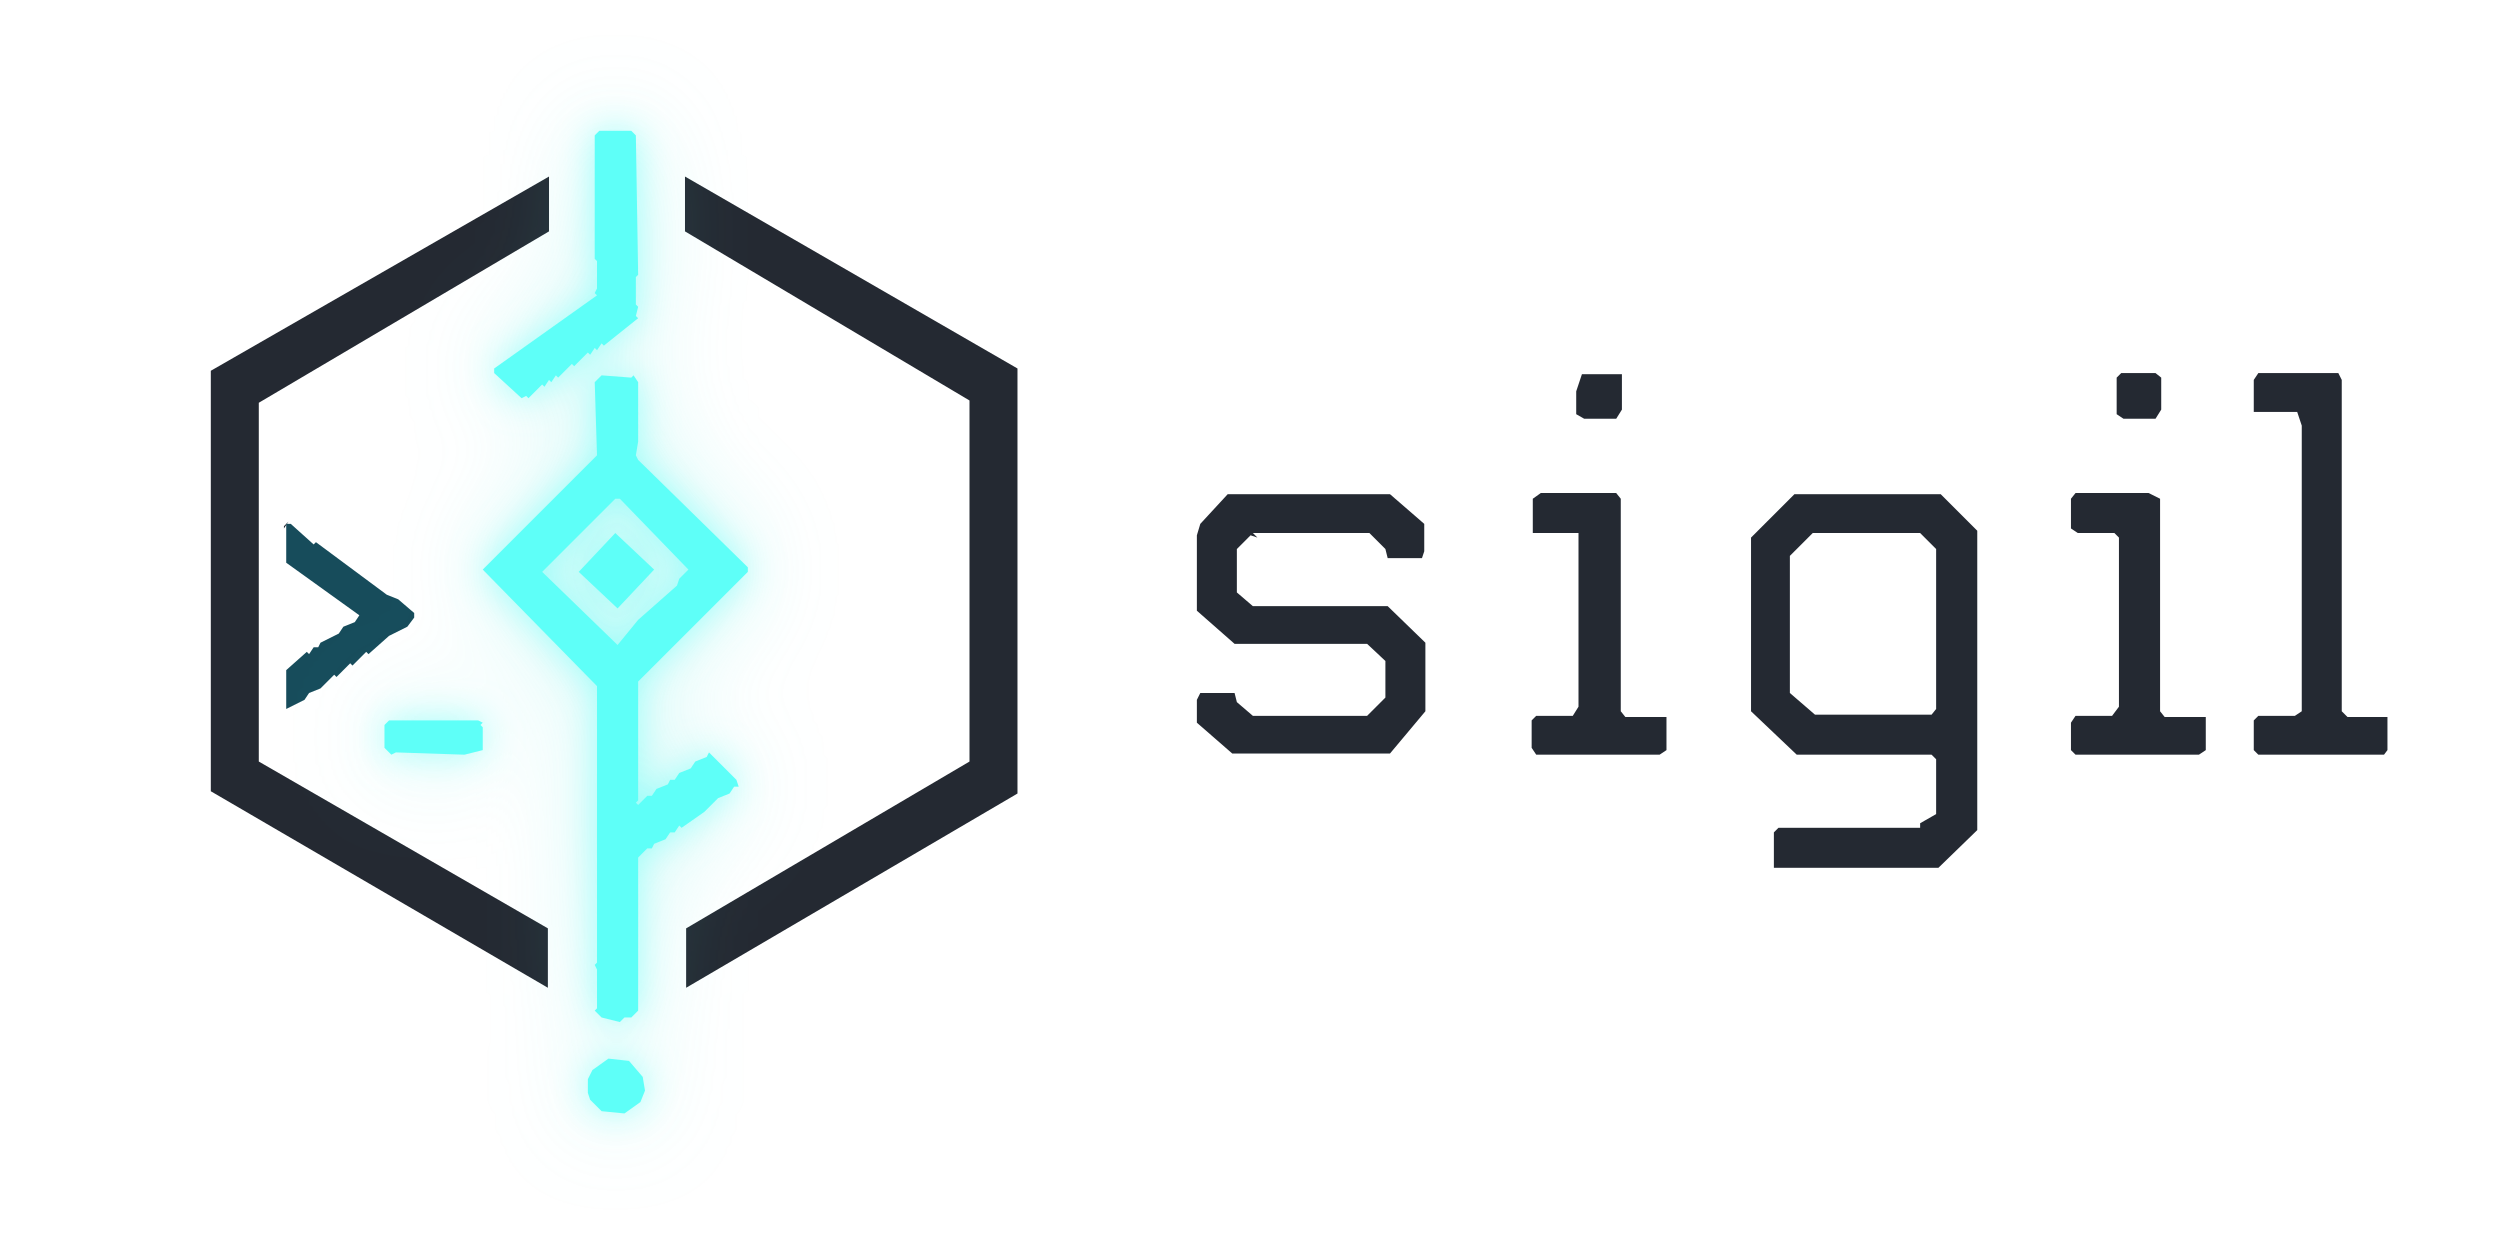
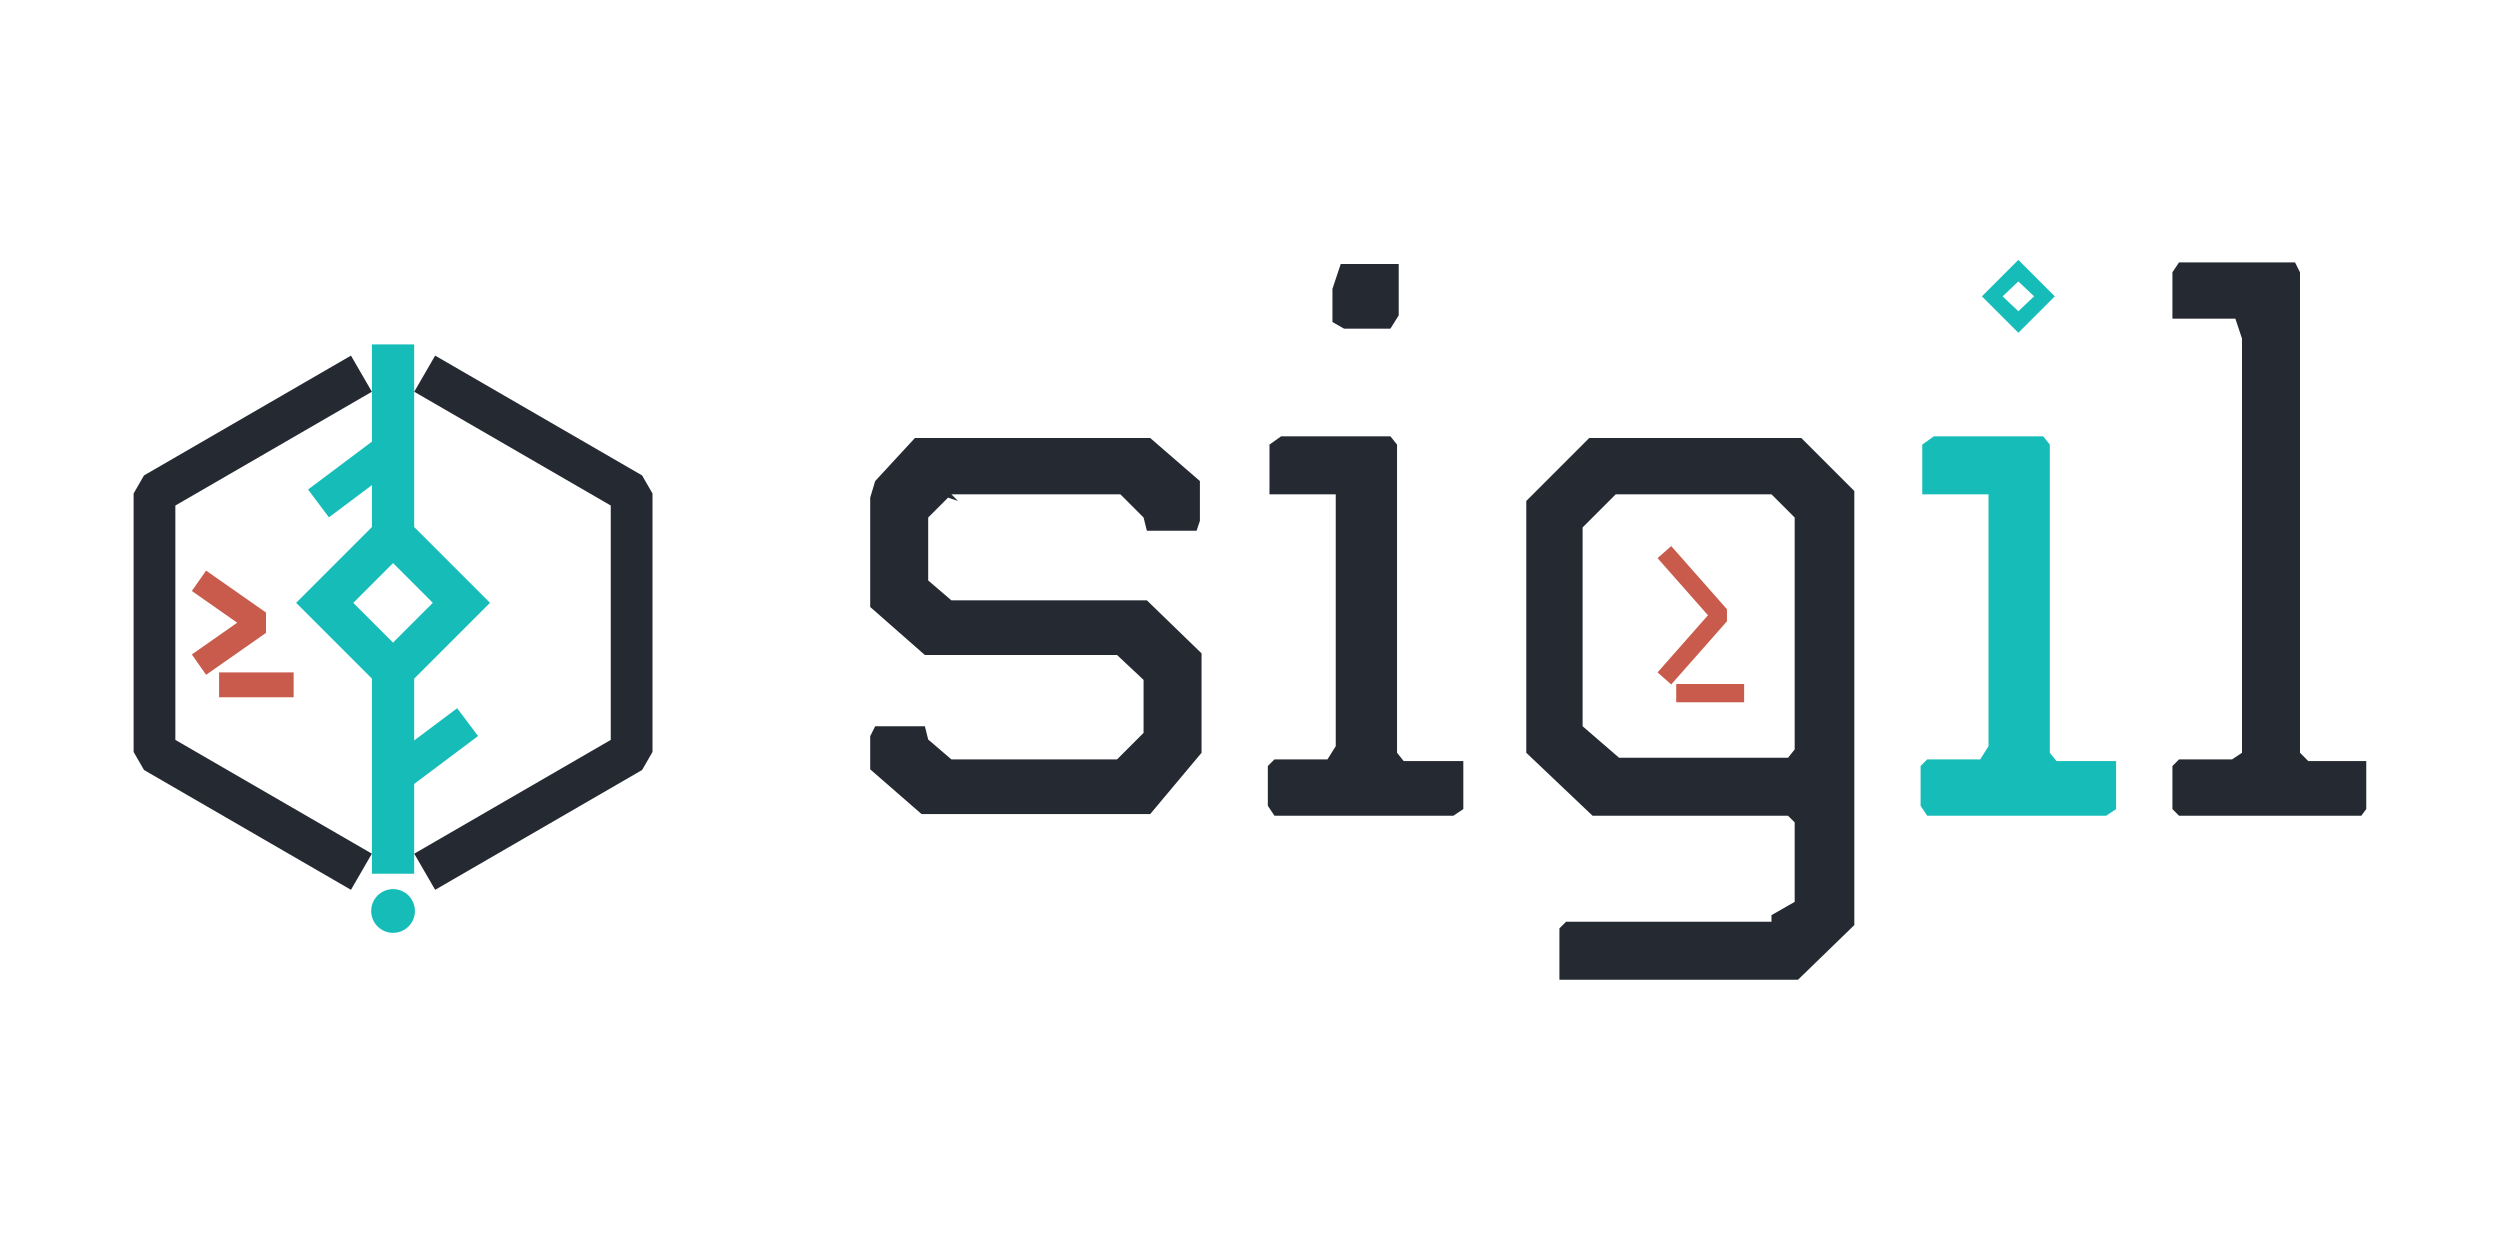
- <svg xmlns="http://www.w3.org/2000/svg" width="1094" height="545" viewBox="0 0 1094 545">
+ <svg xmlns="http://www.w3.org/2000/svg" width="1094" height="545" viewBox="0 0 1094 545" role="img" aria-labelledby="title">
  <defs>
-     <filter id="cyanGlowOuter" x="-200" y="-200" width="1500" height="1000" color-interpolation-filters="sRGB">
-       <feGaussianBlur stdDeviation="22" />
-     </filter>
-     <filter id="cyanGlowMid" x="-200" y="-200" width="1500" height="1000" color-interpolation-filters="sRGB">
-       <feGaussianBlur stdDeviation="8" />
-     </filter>
+     <path id="shell" d="M27 8L8 19V45L27 56M37 8L56 19V45L37 56" />
+     <path id="staff" d="M29.875 4H34.125V22.375H29.875ZM29.875 37.625H34.125V57.25H29.875ZM32 20.25L41.75 30L32 39.75L22.25 30ZM32 26L28 30L32 34L36 30ZM29.45 14.1L31.55 16.9L25.55 21.4L23.45 18.6ZM34.55 47.9L32.45 45.1L38.45 40.6L40.55 43.4ZM30 13.688V14.833L29.45 14.1ZM34 48.312V47.167L34.55 47.9Z" />
+     <path id="mark-terminal" d="M13.5 28.5L18.5 32L13.5 35.5M15.75 38.25H20.75" />
+     <path id="glyph-s" d="M16.25 57.25L4.25 70.25L2.75 75.25V108.25L19.25 122.75H77.25L85.25 130.25V146.25L77.25 154.25H27.25L20.25 148.25L19.25 144.25H4.25L2.75 147.25V157.25L18.25 170.75H87.25L102.75 152.25V122.25L86.25 106.25H27.25L20.25 100.25V81.25L26.25 75.25L29.25 76.25L27.25 74.25H78.25L85.25 81.25L86.25 85.25H101.25L102.25 82.25V70.25L87.25 57.25H32.25Z" />
+     <path id="glyph-i" d="M153.25 56.75L149.75 59.25V74.25H169.75V150.25L167.25 154.25H151.25L149.25 156.25V168.25L151.25 171.25H205.25L208.25 169.25V154.75H190.25L188.25 152.25V59.25L186.25 56.75Z" />
+     <path id="glyph-i-dot" d="M171.25 4.75L168.75 12.25V22.25L172.25 24.25H186.25L188.75 20.25V4.75Z" />
+     <path id="glyph-g" fill-rule="evenodd" d="M328.25 57.25H264.25L245.25 76.25V152.25L265.25 171.25H324.25L326.25 173.25V197.25L319.25 201.25V203.25H257.25L255.25 205.25V220.75H327.25L344.25 204.25V73.25L328.25 57.25ZM272.25 74.25H319.25L326.25 81.25V151.25L324.25 153.75H273.25L262.25 144.25V84.25L272.25 74.25Z" />
+     <path id="glyph-l" d="M467.25 4.25L465.25 7.25V21.25H484.25L486.25 27.25V152.25L483.25 154.25H467.25L465.25 156.25V169.25L467.25 171.25H522.25L523.75 169.25V154.75H506.25L503.75 152.25V7.25L502.25 4.25Z" />
  </defs>
-   <path d="M 126.25 228.25 L 124.25 230.25 L 124.25 247.25 L 124.25 231.25 Z M 908.25 215.75 L 906.25 218.25 L 906.25 231.25 L 909.25 233.25 L 925.25 233.25 L 927.25 235.25 L 927.25 309.25 L 924.25 313.25 L 908.25 313.25 L 906.25 316.25 L 906.25 328.25 L 908.25 330.25 L 962.25 330.25 L 965.25 328.25 L 965.25 313.75 L 947.25 313.75 L 945.25 311.25 L 945.25 218.25 L 940.25 215.75 Z M 849.25 216.25 L 785.25 216.25 L 766.25 235.25 L 766.25 311.25 L 786.25 330.25 L 845.25 330.25 L 847.25 332.25 L 847.25 356.25 L 840.25 360.25 L 840.25 362.25 L 778.25 362.25 L 776.25 364.25 L 776.25 379.75 L 848.25 379.75 L 865.25 363.25 L 865.25 232.25 Z M 674.25 215.75 L 670.75 218.25 L 670.75 233.25 L 690.75 233.25 L 690.75 309.25 L 688.25 313.25 L 672.25 313.25 L 670.25 315.25 L 670.25 327.25 L 672.25 330.25 L 726.25 330.25 L 729.25 328.25 L 729.25 313.75 L 711.25 313.75 L 709.25 311.25 L 709.25 218.25 L 707.25 215.75 Z M 537.25 216.25 L 525.25 229.25 L 523.75 234.25 L 523.75 267.25 L 540.25 281.75 L 598.25 281.75 L 606.25 289.25 L 606.25 305.25 L 598.25 313.25 L 548.25 313.25 L 541.25 307.25 L 540.25 303.25 L 525.25 303.25 L 523.75 306.25 L 523.75 316.25 L 539.25 329.75 L 608.25 329.75 L 623.75 311.25 L 623.75 281.25 L 607.25 265.25 L 548.25 265.25 L 541.25 259.25 L 541.25 240.25 L 547.25 234.25 L 550.25 235.25 L 548.25 233.25 L 599.25 233.25 L 606.25 240.25 L 607.25 244.25 L 622.25 244.25 L 623.25 241.25 L 623.25 229.25 L 608.25 216.25 L 553.25 216.25 Z M 988.25 163.25 L 986.25 166.25 L 986.25 180.25 L 1005.25 180.25 L 1007.25 186.25 L 1007.25 311.25 L 1004.25 313.25 L 988.25 313.25 L 986.25 315.25 L 986.25 328.25 L 988.25 330.25 L 1043.25 330.25 L 1044.75 328.25 L 1044.75 313.75 L 1027.25 313.75 L 1024.75 311.25 L 1024.75 166.25 L 1023.25 163.25 Z M 928.25 163.25 L 926.25 165.25 L 926.25 181.25 L 929.25 183.25 L 943.25 183.25 L 945.75 179.25 L 945.75 165.25 L 943.25 163.25 Z M 692.25 163.75 L 689.75 171.25 L 689.75 181.25 L 693.25 183.25 L 707.25 183.25 L 709.75 179.25 L 709.75 163.75 Z M 299.75 77.25 L 299.75 101.25 L 424.25 175.25 L 424.25 333.25 L 300.25 406.25 L 300.25 432.25 L 445.25 347.25 L 445.25 161.25 Z M 240.25 77.25 L 92.25 162.25 L 92.25 346.25 L 239.75 432.25 L 239.75 406.25 L 113.25 333.25 L 113.25 176.25 L 240.25 101.25 Z M 793.25 233.25 L 840.25 233.25 L 847.25 240.25 L 847.25 310.25 L 845.25 312.75 L 794.25 312.75 L 783.25 303.25 L 783.25 243.25 Z" fill="#242932" fill-rule="evenodd" />
-   <path d="M 127.25 229.25 L 125.25 229.25 L 125.25 246.25 L 157.25 269.25 L 155.25 272.25 L 150.25 274.25 L 148.25 277.25 L 140.25 281.25 L 139.25 283.25 L 137.25 283.25 L 135.25 286.25 L 134.25 285.25 L 125.25 293.25 L 125.25 310.25 L 133.25 306.25 L 135.25 303.25 L 140.25 301.25 L 146.25 295.25 L 147.25 296.25 L 153.25 290.25 L 154.25 291.25 L 160.25 285.25 L 161.25 286.25 L 170.25 278.25 L 178.25 274.25 L 181.25 270.25 L 181.25 268.25 L 174.25 262.25 L 169.25 260.25 L 138.25 237.25 L 137.25 238.25 Z" fill="#174C5B" fill-rule="evenodd" />
-   <path d="M 266.25 463.25 L 259.25 468.25 L 257.25 472.25 L 257.25 478.25 L 258.25 481.25 L 263.25 486.25 L 273.25 487.25 L 280.25 482.25 L 282.25 477.25 L 281.25 471.25 L 275.25 464.25 Z M 168.25 317.25 L 168.25 327.25 L 171.25 330.25 L 173.25 329.25 L 203.25 330.25 L 211.25 328.25 L 211.25 318.25 L 210.25 317.25 L 211.25 316.25 L 209.25 315.25 L 170.25 315.25 Z M 263.25 164.25 L 260.25 167.25 L 261.25 199.25 L 211.25 249.25 L 261.25 300.25 L 261.25 421.25 L 260.25 422.25 L 261.25 424.25 L 261.25 441.25 L 260.25 442.25 L 263.25 445.25 L 271.25 447.25 L 273.25 445.25 L 276.25 445.25 L 279.25 442.25 L 279.25 375.25 L 283.25 371.25 L 285.25 371.25 L 286.25 369.25 L 291.25 367.25 L 293.25 364.25 L 295.25 364.25 L 297.25 361.25 L 298.25 362.25 L 308.25 355.25 L 314.25 349.25 L 319.25 347.25 L 321.25 344.25 L 323.25 344.25 L 322.25 341.25 L 310.25 329.25 L 309.25 331.25 L 304.25 333.25 L 302.25 336.25 L 297.25 338.25 L 295.25 341.25 L 293.25 341.25 L 292.25 343.25 L 287.25 345.25 L 285.25 348.25 L 283.25 348.25 L 280.25 351.25 L 279.25 350.25 L 279.25 298.25 L 327.25 250.25 L 327.25 248.25 L 279.25 201.25 L 278.25 199.25 L 279.25 193.25 L 279.25 167.25 L 277.25 164.25 L 276.25 165.25 Z M 276.25 57.25 L 262.25 57.25 L 260.25 59.25 L 260.25 113.25 L 261.25 114.25 L 261.25 126.25 L 260.25 128.25 L 261.25 129.25 L 216.25 161.25 L 216.25 163.25 L 228.25 174.25 L 230.25 173.25 L 231.25 174.25 L 237.25 168.25 L 238.25 169.25 L 240.25 166.25 L 241.25 167.25 L 243.25 164.25 L 244.25 165.25 L 250.25 159.25 L 251.25 160.25 L 257.25 154.25 L 258.25 155.25 L 260.25 152.25 L 261.25 153.25 L 263.25 150.25 L 264.25 151.25 L 279.25 139.25 L 278.25 138.25 L 279.25 134.25 L 278.25 133.25 L 278.25 121.25 L 279.25 120.25 L 278.25 59.25 Z M 278.25 351.25 L 279.25 350.25 L 280.25 351.25 L 279.25 352.25 Z M 269.25 218.25 L 271.25 218.25 L 301.25 249.25 L 297.25 253.25 L 296.25 256.25 L 279.25 271.25 L 270.25 282.25 L 237.25 250.25 Z M 269.25 233.25 L 253.25 250.25 L 270.25 266.25 L 286.25 249.25 Z" fill="#46E8DF" opacity="0.34" filter="url(#cyanGlowOuter)" fill-rule="evenodd" />
-   <path d="M 266.25 463.25 L 259.25 468.25 L 257.25 472.25 L 257.25 478.25 L 258.25 481.25 L 263.25 486.25 L 273.25 487.25 L 280.25 482.25 L 282.25 477.25 L 281.25 471.25 L 275.25 464.25 Z M 168.25 317.25 L 168.25 327.25 L 171.25 330.25 L 173.25 329.25 L 203.25 330.25 L 211.25 328.25 L 211.25 318.25 L 210.25 317.25 L 211.25 316.25 L 209.25 315.25 L 170.25 315.25 Z M 263.25 164.25 L 260.25 167.25 L 261.25 199.25 L 211.25 249.25 L 261.25 300.25 L 261.25 421.25 L 260.25 422.25 L 261.25 424.25 L 261.25 441.25 L 260.25 442.25 L 263.25 445.25 L 271.25 447.25 L 273.25 445.25 L 276.25 445.25 L 279.25 442.25 L 279.25 375.25 L 283.25 371.25 L 285.25 371.25 L 286.25 369.25 L 291.25 367.25 L 293.25 364.25 L 295.25 364.25 L 297.25 361.25 L 298.25 362.25 L 308.25 355.25 L 314.25 349.25 L 319.25 347.25 L 321.25 344.25 L 323.25 344.25 L 322.25 341.25 L 310.25 329.25 L 309.25 331.25 L 304.25 333.25 L 302.25 336.25 L 297.25 338.25 L 295.25 341.25 L 293.25 341.25 L 292.25 343.25 L 287.25 345.25 L 285.25 348.25 L 283.25 348.25 L 280.25 351.25 L 279.25 350.25 L 279.25 298.25 L 327.25 250.25 L 327.25 248.25 L 279.25 201.25 L 278.25 199.25 L 279.25 193.25 L 279.25 167.25 L 277.25 164.25 L 276.25 165.25 Z M 276.25 57.25 L 262.25 57.25 L 260.25 59.25 L 260.25 113.25 L 261.25 114.25 L 261.25 126.25 L 260.25 128.25 L 261.25 129.25 L 216.25 161.25 L 216.25 163.25 L 228.25 174.25 L 230.25 173.25 L 231.25 174.25 L 237.25 168.25 L 238.25 169.25 L 240.25 166.25 L 241.25 167.25 L 243.25 164.25 L 244.25 165.25 L 250.25 159.25 L 251.25 160.25 L 257.25 154.25 L 258.25 155.25 L 260.25 152.25 L 261.25 153.25 L 263.25 150.25 L 264.25 151.25 L 279.25 139.25 L 278.25 138.25 L 279.25 134.25 L 278.25 133.25 L 278.25 121.25 L 279.25 120.25 L 278.25 59.25 Z M 278.25 351.25 L 279.25 350.25 L 280.25 351.25 L 279.25 352.25 Z M 269.25 218.25 L 271.25 218.25 L 301.25 249.25 L 297.25 253.25 L 296.25 256.25 L 279.25 271.25 L 270.25 282.25 L 237.25 250.25 Z M 269.25 233.25 L 253.25 250.25 L 270.25 266.25 L 286.25 249.25 Z" fill="#5EFFF8" opacity="0.54" filter="url(#cyanGlowMid)" fill-rule="evenodd" />
-   <path d="M 266.25 463.25 L 259.25 468.25 L 257.25 472.25 L 257.25 478.25 L 258.25 481.25 L 263.25 486.25 L 273.25 487.25 L 280.25 482.25 L 282.25 477.25 L 281.25 471.25 L 275.25 464.25 Z M 168.25 317.25 L 168.25 327.25 L 171.25 330.25 L 173.25 329.25 L 203.25 330.25 L 211.25 328.25 L 211.25 318.25 L 210.25 317.25 L 211.25 316.25 L 209.25 315.25 L 170.25 315.25 Z M 263.25 164.25 L 260.25 167.25 L 261.25 199.25 L 211.25 249.25 L 261.25 300.25 L 261.25 421.25 L 260.25 422.25 L 261.25 424.25 L 261.25 441.25 L 260.25 442.25 L 263.25 445.25 L 271.25 447.25 L 273.25 445.25 L 276.25 445.25 L 279.25 442.25 L 279.25 375.25 L 283.25 371.25 L 285.25 371.25 L 286.25 369.25 L 291.25 367.25 L 293.25 364.25 L 295.25 364.25 L 297.25 361.25 L 298.25 362.25 L 308.25 355.25 L 314.25 349.25 L 319.25 347.25 L 321.25 344.25 L 323.25 344.25 L 322.25 341.25 L 310.25 329.25 L 309.25 331.25 L 304.25 333.25 L 302.25 336.25 L 297.25 338.25 L 295.25 341.25 L 293.25 341.25 L 292.25 343.25 L 287.25 345.25 L 285.25 348.25 L 283.25 348.25 L 280.25 351.25 L 279.25 350.25 L 279.25 298.25 L 327.25 250.25 L 327.25 248.25 L 279.25 201.25 L 278.25 199.25 L 279.25 193.25 L 279.25 167.25 L 277.25 164.25 L 276.25 165.25 Z M 276.25 57.25 L 262.25 57.25 L 260.25 59.25 L 260.25 113.25 L 261.25 114.25 L 261.25 126.25 L 260.25 128.25 L 261.25 129.25 L 216.25 161.25 L 216.25 163.25 L 228.25 174.25 L 230.25 173.25 L 231.25 174.25 L 237.25 168.25 L 238.25 169.25 L 240.25 166.25 L 241.25 167.25 L 243.25 164.25 L 244.25 165.25 L 250.25 159.25 L 251.25 160.25 L 257.25 154.25 L 258.25 155.25 L 260.25 152.25 L 261.25 153.25 L 263.25 150.25 L 264.25 151.25 L 279.25 139.25 L 278.25 138.25 L 279.25 134.25 L 278.25 133.25 L 278.25 121.25 L 279.25 120.25 L 278.25 59.25 Z M 278.25 351.25 L 279.25 350.25 L 280.25 351.25 L 279.25 352.25 Z M 269.25 218.25 L 271.25 218.25 L 301.25 249.25 L 297.25 253.25 L 296.25 256.25 L 279.25 271.25 L 270.25 282.25 L 237.25 250.25 Z M 269.25 233.25 L 253.25 250.25 L 270.25 266.25 L 286.25 249.25 Z" fill="#5EFFF8" fill-rule="evenodd" />
+   <g transform="translate(32.8 108.65) scale(1.45)">
+     <g transform="translate(0 17) scale(3)">
+       <use href="#shell" fill="none" stroke="#242932" stroke-width="4.2" stroke-linecap="square" stroke-linejoin="bevel" />
+       <use href="#staff" fill="#16BDB8" fill-rule="nonzero" />
+       <circle cx="32" cy="61" r="2.2" fill="#16BDB8" />
+       <use href="#mark-terminal" fill="none" stroke="#C85B4B" stroke-width="2.5" stroke-linecap="square" stroke-linejoin="bevel" />
+     </g>
+     <g transform="translate(240)">
+       <use href="#glyph-s" fill="#242932" transform="translate(-2.75)" />
+       <use href="#glyph-i" fill="#242932" transform="translate(-29.25)" />
+       <use href="#glyph-g" fill="#242932" transform="translate(-47.25)" />
+       <use href="#glyph-i" fill="#16BDB8" transform="translate(167.75)" />
+       <use href="#glyph-l" fill="#242932" transform="translate(-72.25)" />
+       <use href="#glyph-i-dot" fill="#242932" transform="translate(-29.25)" />
+       <path d="M346.5 3.5L357.5 14.5L346.5 25.5L335.5 14.5ZM346.5 10L341.75 14.5L346.5 19L351.25 14.5Z" fill="#16BDB8" fill-rule="nonzero" />
+       <path d="M241.5 93.75L256.5 110.75L241.5 127.75M246 134.25H261" fill="none" stroke="#C85B4B" stroke-width="5.5" stroke-linecap="square" stroke-linejoin="bevel" />
+     </g>
+   </g>
</svg>
